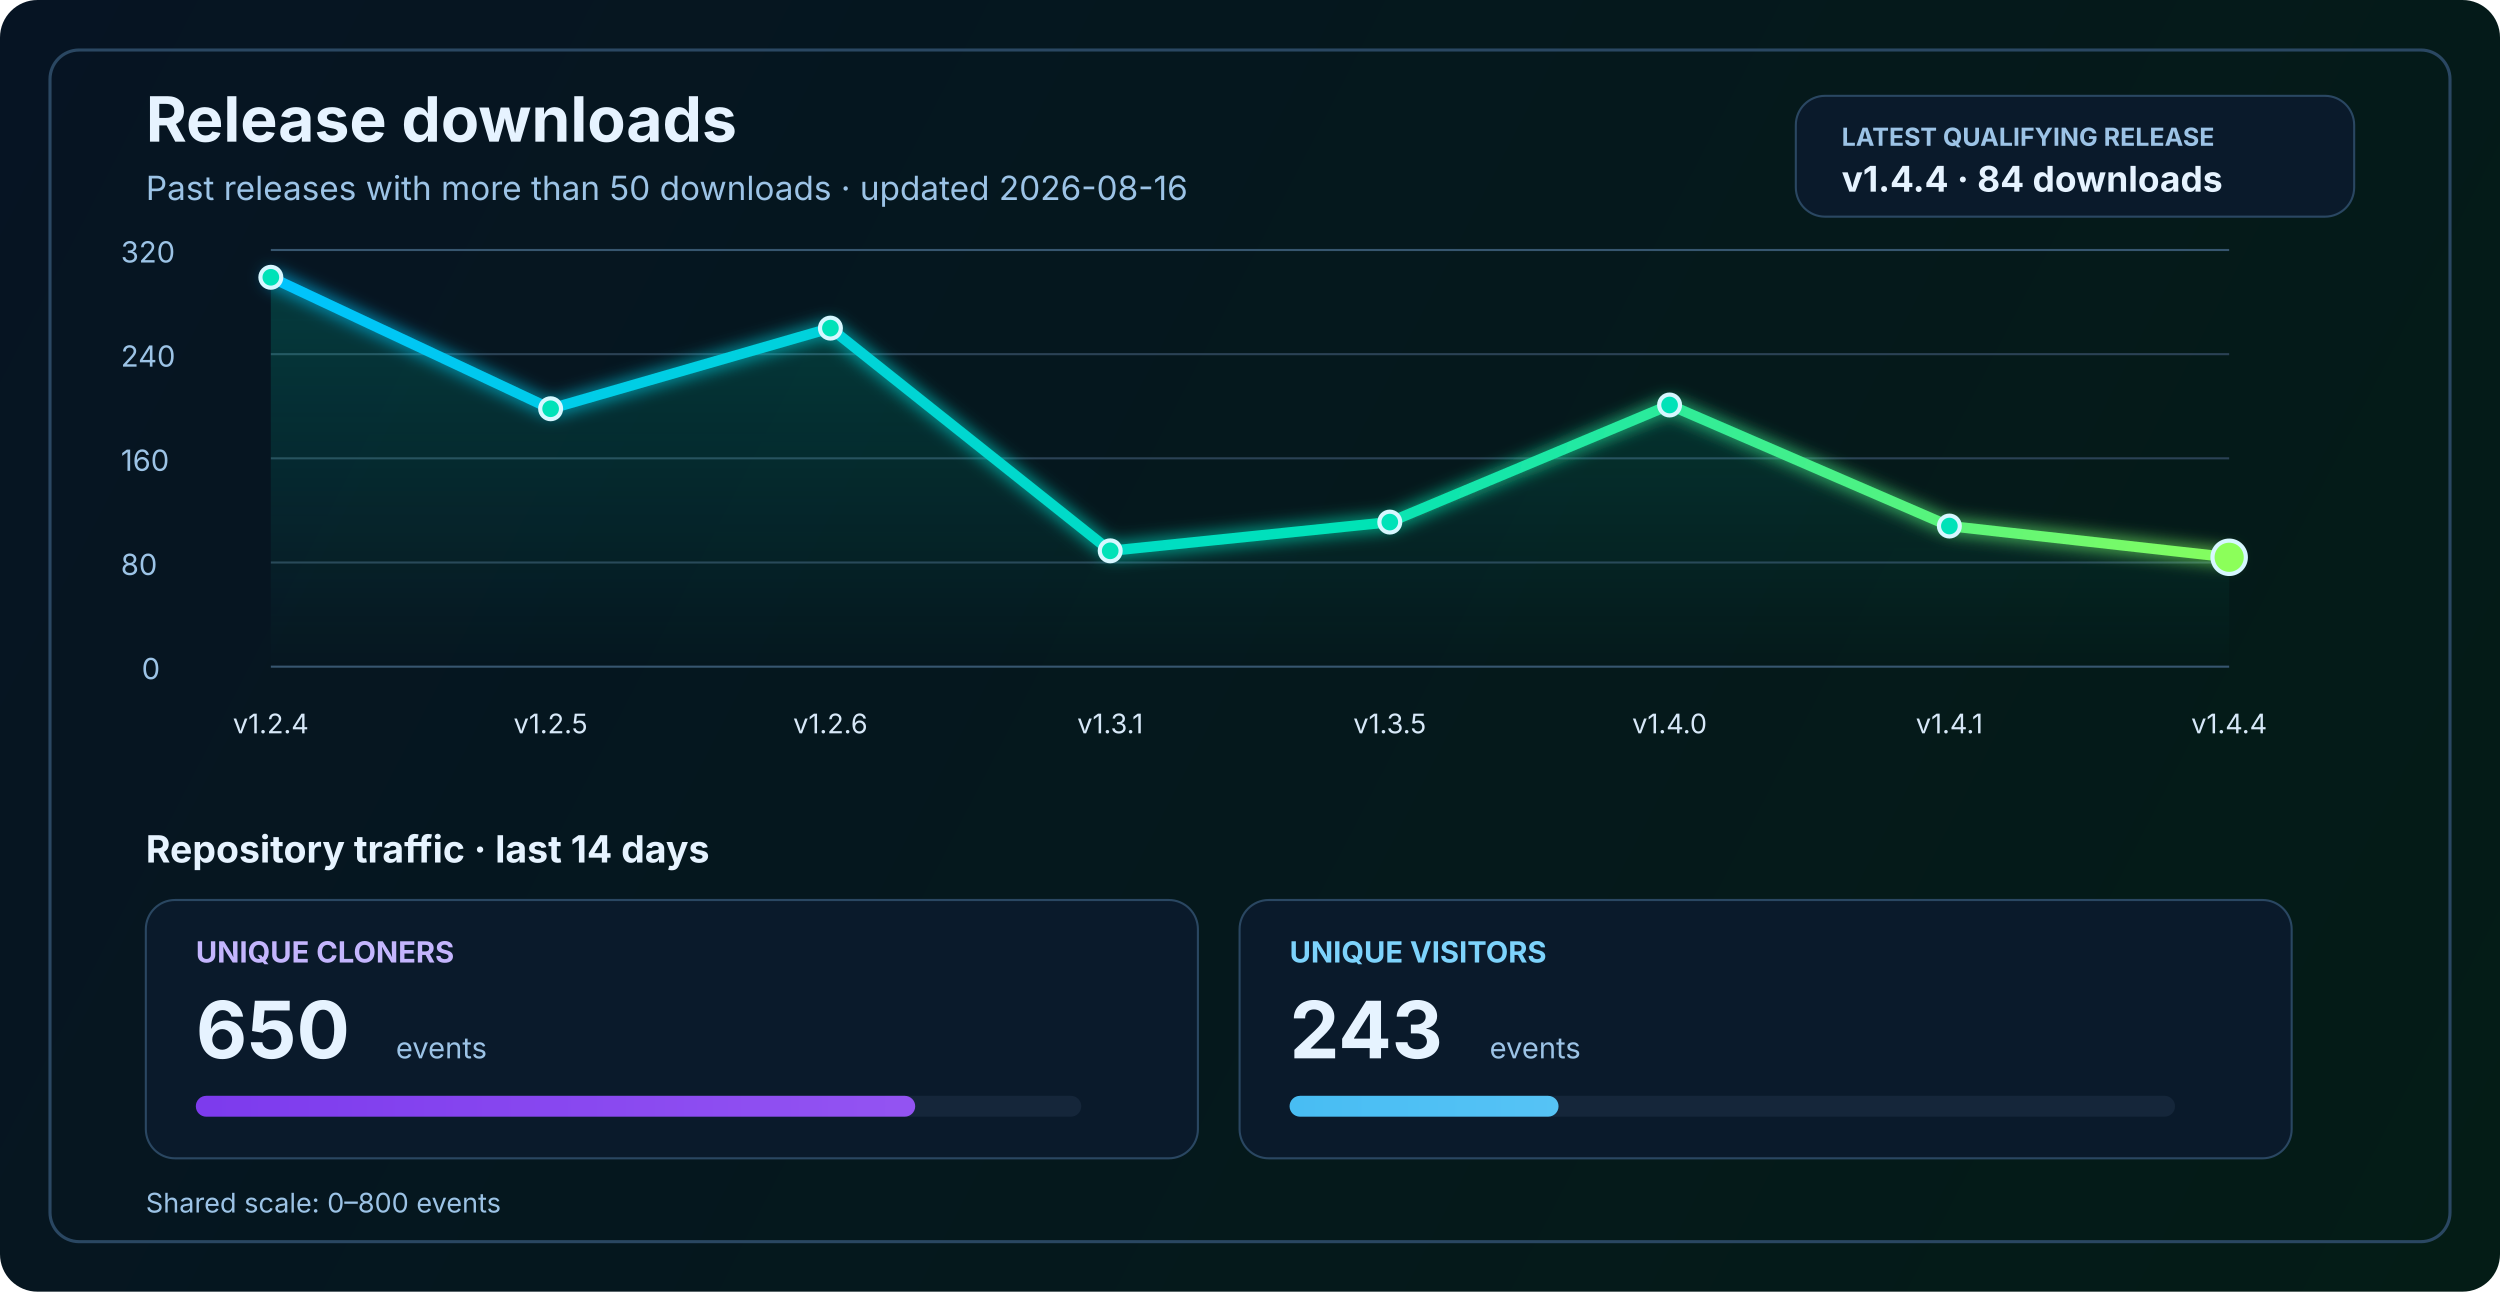
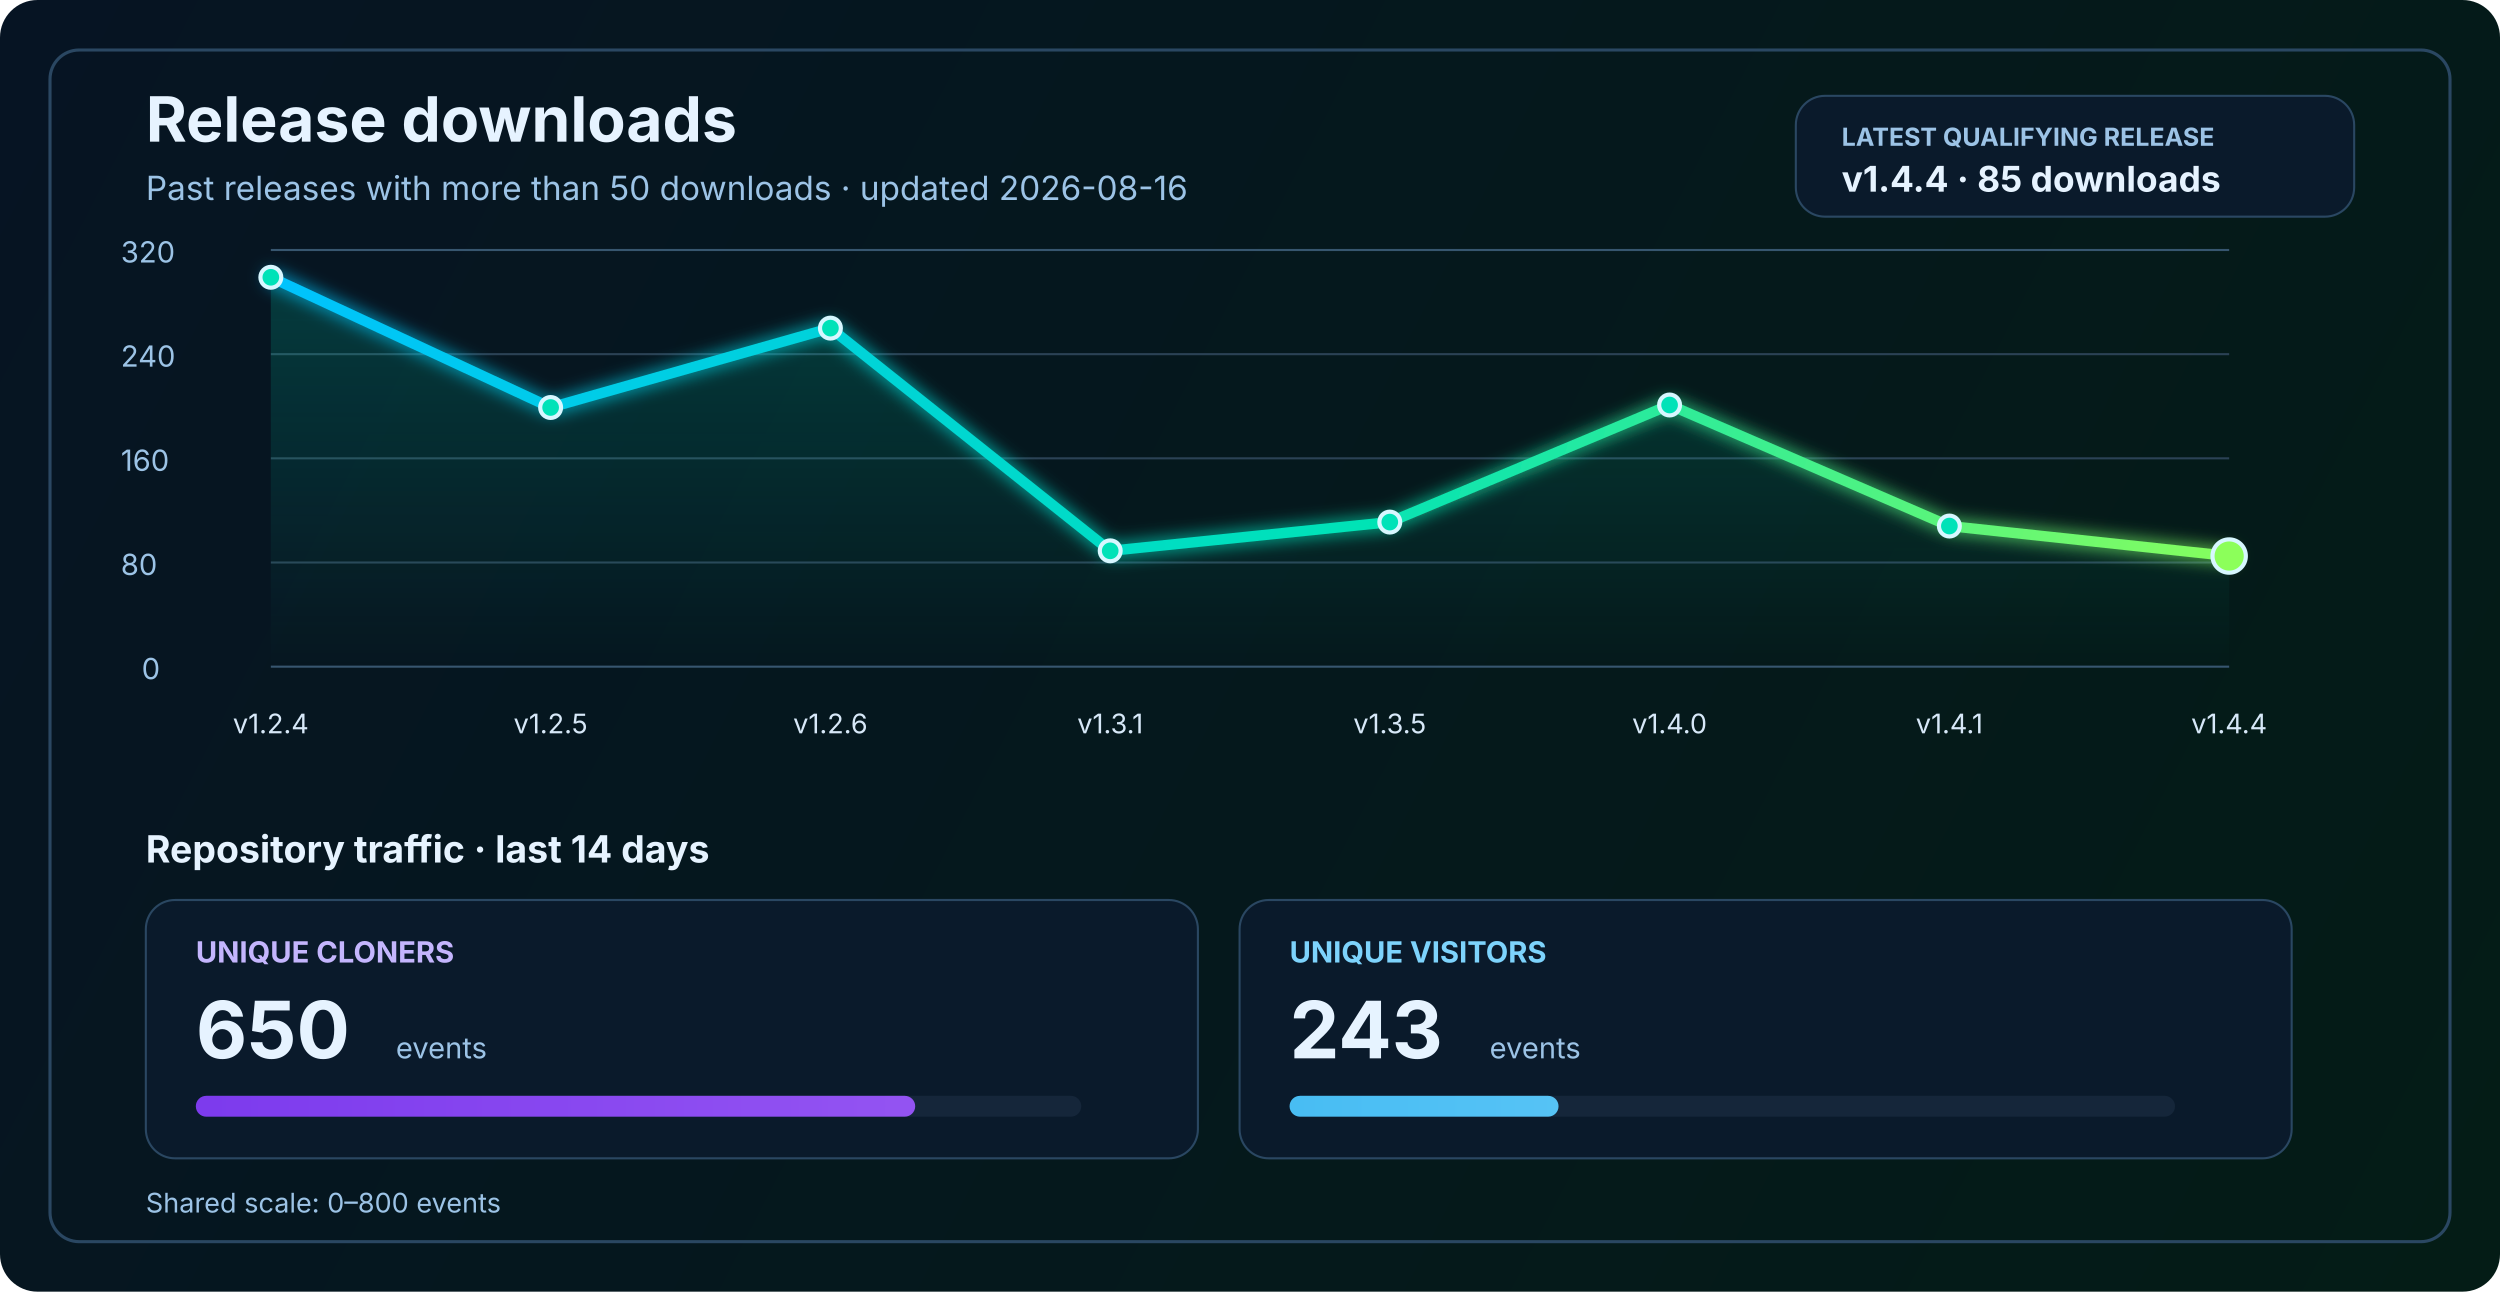
<svg xmlns="http://www.w3.org/2000/svg" width="1200" height="620" viewBox="0 0 1200 620" fill="none" role="img" aria-labelledby="title desc">
  <defs>
    <linearGradient id="bg" x1="0" y1="0" x2="1200" y2="620" gradientUnits="userSpaceOnUse">
      <stop stop-color="#061423" />
      <stop offset="1" stop-color="#041C16" />
    </linearGradient>
    <linearGradient id="line" x1="130" y1="86" x2="1070" y2="340" gradientUnits="userSpaceOnUse">
      <stop stop-color="#00C2FF" />
      <stop offset="0.55" stop-color="#00E2B8" />
      <stop offset="1" stop-color="#8CFF5A" />
    </linearGradient>
    <linearGradient id="area" x1="0" y1="120" x2="0" y2="320" gradientUnits="userSpaceOnUse">
      <stop stop-color="#00E2B8" stop-opacity="0.20" />
      <stop offset="1" stop-color="#00E2B8" stop-opacity="0" />
    </linearGradient>
    <linearGradient id="cloneFill" x1="86" y1="450" x2="1110" y2="450" gradientUnits="userSpaceOnUse">
      <stop stop-color="#7C3AED" />
      <stop offset="1" stop-color="#C084FC" />
    </linearGradient>
    <linearGradient id="viewFill" x1="86" y1="482" x2="1110" y2="482" gradientUnits="userSpaceOnUse">
      <stop stop-color="#0EA5E9" />
      <stop offset="1" stop-color="#7DD3FC" />
    </linearGradient>
    <filter id="glow" x="-50%" y="-50%" width="200%" height="200%">
      <feGaussianBlur stdDeviation="4" result="blur" />
      <feMerge>
        <feMergeNode in="blur" />
        <feMergeNode in="SourceGraphic" />
      </feMerge>
    </filter>
  </defs>
  <rect width="1200" height="620" rx="18" fill="url(#bg)" />
  <rect x="24" y="24" width="1152" height="572" rx="14" stroke="#2A4762" stroke-width="1.5" />
  <text x="70" y="68" fill="#E6F3FF" font-size="30" font-family="SF Pro Display, -apple-system, BlinkMacSystemFont, Segoe UI, sans-serif" font-weight="700">Release downloads</text>
  <text x="70" y="96" fill="#9CC3E6" font-size="16" font-family="SF Pro Text, -apple-system, BlinkMacSystemFont, Segoe UI, sans-serif">Past releases with more than 50 downloads · updated 2026-08-16</text>
  <rect x="862" y="46" width="268" height="58" rx="14" fill="#0A1A2B" stroke="#2A4762" stroke-width="1" />
  <text x="884" y="70" fill="#9CC3E6" font-size="12" font-family="SF Pro Text, -apple-system, BlinkMacSystemFont, Segoe UI, sans-serif" font-weight="700">LATEST QUALIFYING RELEASE</text>
-   <text x="884" y="92" fill="#E6F3FF" font-size="17" font-family="SF Pro Text, -apple-system, BlinkMacSystemFont, Segoe UI, sans-serif" font-weight="700">v1.4.4 · 84 downloads</text>
+   <text x="884" y="92" fill="#E6F3FF" font-size="17" font-family="SF Pro Text, -apple-system, BlinkMacSystemFont, Segoe UI, sans-serif" font-weight="700">v1.4.4 · 85 downloads</text>
  <line x1="130" y1="320.0" x2="1070" y2="320.0" stroke="#37566F" stroke-width="1" />
  <line x1="130" y1="270.0" x2="1070" y2="270.0" stroke="#2B4255" stroke-width="1" />
  <line x1="130" y1="220.0" x2="1070" y2="220.0" stroke="#2B4255" stroke-width="1" />
  <line x1="130" y1="170.0" x2="1070" y2="170.0" stroke="#2B4255" stroke-width="1" />
  <line x1="130" y1="120.0" x2="1070" y2="120.0" stroke="#37566F" stroke-width="1" />
  <text x="68" y="326.0" fill="#9CC3E6" font-size="14" font-family="SF Pro Text, -apple-system, BlinkMacSystemFont, Segoe UI, sans-serif">0</text>
  <text x="58" y="276.0" fill="#9CC3E6" font-size="14" font-family="SF Pro Text, -apple-system, BlinkMacSystemFont, Segoe UI, sans-serif">80</text>
  <text x="58" y="226.0" fill="#9CC3E6" font-size="14" font-family="SF Pro Text, -apple-system, BlinkMacSystemFont, Segoe UI, sans-serif">160</text>
  <text x="58" y="176.0" fill="#9CC3E6" font-size="14" font-family="SF Pro Text, -apple-system, BlinkMacSystemFont, Segoe UI, sans-serif">240</text>
  <text x="58" y="126.0" fill="#9CC3E6" font-size="14" font-family="SF Pro Text, -apple-system, BlinkMacSystemFont, Segoe UI, sans-serif">320</text>
-   <path d="M 130.0 133.1 L 264.3 196.2 L 398.6 157.5 L 532.9 264.4 L 667.1 250.6 L 801.4 194.4 L 935.7 252.5 L 1070.0 267.5 L 1070 320 L 130 320 Z" fill="url(#area)" />
-   <polyline points="130.0,133.1 264.3,196.2 398.6,157.5 532.9,264.4 667.1,250.6 801.4,194.4 935.7,252.5 1070.0,267.5" fill="none" stroke="url(#line)" stroke-width="5" stroke-linecap="round" stroke-linejoin="round" filter="url(#glow)" />
+   <path d="M 130.0 133.1 L 264.3 195.6 L 398.6 157.5 L 532.9 264.4 L 667.1 250.6 L 801.4 194.4 L 935.7 252.5 L 1070.0 266.9 L 1070 320 L 130 320 Z" fill="url(#area)" />
+   <polyline points="130.0,133.1 264.3,195.6 398.6,157.5 532.9,264.4 667.1,250.6 801.4,194.4 935.7,252.5 1070.0,266.9" fill="none" stroke="url(#line)" stroke-width="5" stroke-linecap="round" stroke-linejoin="round" filter="url(#glow)" />
  <circle cx="130.0" cy="133.1" r="5" fill="#00E2B8" stroke="#D7F7FF" stroke-width="2" />
-   <circle cx="264.3" cy="196.2" r="5" fill="#00E2B8" stroke="#D7F7FF" stroke-width="2" />
+   <circle cx="264.3" cy="195.6" r="5" fill="#00E2B8" stroke="#D7F7FF" stroke-width="2" />
  <circle cx="398.6" cy="157.5" r="5" fill="#00E2B8" stroke="#D7F7FF" stroke-width="2" />
  <circle cx="532.9" cy="264.4" r="5" fill="#00E2B8" stroke="#D7F7FF" stroke-width="2" />
  <circle cx="667.1" cy="250.6" r="5" fill="#00E2B8" stroke="#D7F7FF" stroke-width="2" />
  <circle cx="801.4" cy="194.4" r="5" fill="#00E2B8" stroke="#D7F7FF" stroke-width="2" />
  <circle cx="935.7" cy="252.5" r="5" fill="#00E2B8" stroke="#D7F7FF" stroke-width="2" />
-   <circle cx="1070.0" cy="267.5" r="8" fill="#8CFF5A" stroke="#D7F7FF" stroke-width="2" />
+   <circle cx="1070.0" cy="266.9" r="8" fill="#8CFF5A" stroke="#D7F7FF" stroke-width="2" />
  <text x="130.0" y="352" text-anchor="middle" fill="#D7E8F8" font-size="13" font-family="SF Pro Text, -apple-system, BlinkMacSystemFont, Segoe UI, sans-serif">v1.2.4</text>
  <text x="264.3" y="352" text-anchor="middle" fill="#D7E8F8" font-size="13" font-family="SF Pro Text, -apple-system, BlinkMacSystemFont, Segoe UI, sans-serif">v1.2.5</text>
  <text x="398.6" y="352" text-anchor="middle" fill="#D7E8F8" font-size="13" font-family="SF Pro Text, -apple-system, BlinkMacSystemFont, Segoe UI, sans-serif">v1.2.6</text>
  <text x="532.9" y="352" text-anchor="middle" fill="#D7E8F8" font-size="13" font-family="SF Pro Text, -apple-system, BlinkMacSystemFont, Segoe UI, sans-serif">v1.3.1</text>
  <text x="667.1" y="352" text-anchor="middle" fill="#D7E8F8" font-size="13" font-family="SF Pro Text, -apple-system, BlinkMacSystemFont, Segoe UI, sans-serif">v1.3.5</text>
  <text x="801.4" y="352" text-anchor="middle" fill="#D7E8F8" font-size="13" font-family="SF Pro Text, -apple-system, BlinkMacSystemFont, Segoe UI, sans-serif">v1.4.0</text>
  <text x="935.7" y="352" text-anchor="middle" fill="#D7E8F8" font-size="13" font-family="SF Pro Text, -apple-system, BlinkMacSystemFont, Segoe UI, sans-serif">v1.4.1</text>
  <text x="1070.0" y="352" text-anchor="middle" fill="#D7E8F8" font-size="13" font-family="SF Pro Text, -apple-system, BlinkMacSystemFont, Segoe UI, sans-serif">v1.4.4</text>
  <text x="70" y="414" fill="#E6F3FF" font-size="18" font-family="SF Pro Text, -apple-system, BlinkMacSystemFont, Segoe UI, sans-serif" font-weight="700">Repository traffic · last 14 days</text>
  <rect x="70" y="432" width="505" height="124" rx="14" fill="#0A1A2B" stroke="#2A4762" stroke-width="1" />
  <text x="94" y="462" fill="#C4B5FD" font-size="14" font-family="SF Pro Text, -apple-system, BlinkMacSystemFont, Segoe UI, sans-serif" font-weight="700">UNIQUE CLONERS</text>
  <text x="94" y="508" fill="#E6F3FF" font-size="38" font-family="SF Pro Display, -apple-system, BlinkMacSystemFont, Segoe UI, sans-serif" font-weight="700">650</text>
  <text x="190" y="508" fill="#9CC3E6" font-size="14" font-family="SF Pro Text, -apple-system, BlinkMacSystemFont, Segoe UI, sans-serif">events</text>
  <rect x="94" y="526" width="425" height="10" rx="5" fill="#15263A" />
  <rect x="94" y="526" width="345.3" height="10" rx="5" fill="url(#cloneFill)" />
  <rect x="595" y="432" width="505" height="124" rx="14" fill="#0A1A2B" stroke="#2A4762" stroke-width="1" />
  <text x="619" y="462" fill="#7DD3FC" font-size="14" font-family="SF Pro Text, -apple-system, BlinkMacSystemFont, Segoe UI, sans-serif" font-weight="700">UNIQUE VISITORS</text>
  <text x="619" y="508" fill="#E6F3FF" font-size="38" font-family="SF Pro Display, -apple-system, BlinkMacSystemFont, Segoe UI, sans-serif" font-weight="700">243</text>
  <text x="715" y="508" fill="#9CC3E6" font-size="14" font-family="SF Pro Text, -apple-system, BlinkMacSystemFont, Segoe UI, sans-serif">events</text>
  <rect x="619" y="526" width="425" height="10" rx="5" fill="#15263A" />
  <rect x="619" y="526" width="129.1" height="10" rx="5" fill="url(#viewFill)" />
  <text x="70" y="582" fill="#9CC3E6" font-size="13" font-family="SF Pro Text, -apple-system, BlinkMacSystemFont, Segoe UI, sans-serif">Shared scale: 0–800 events</text>
</svg>
